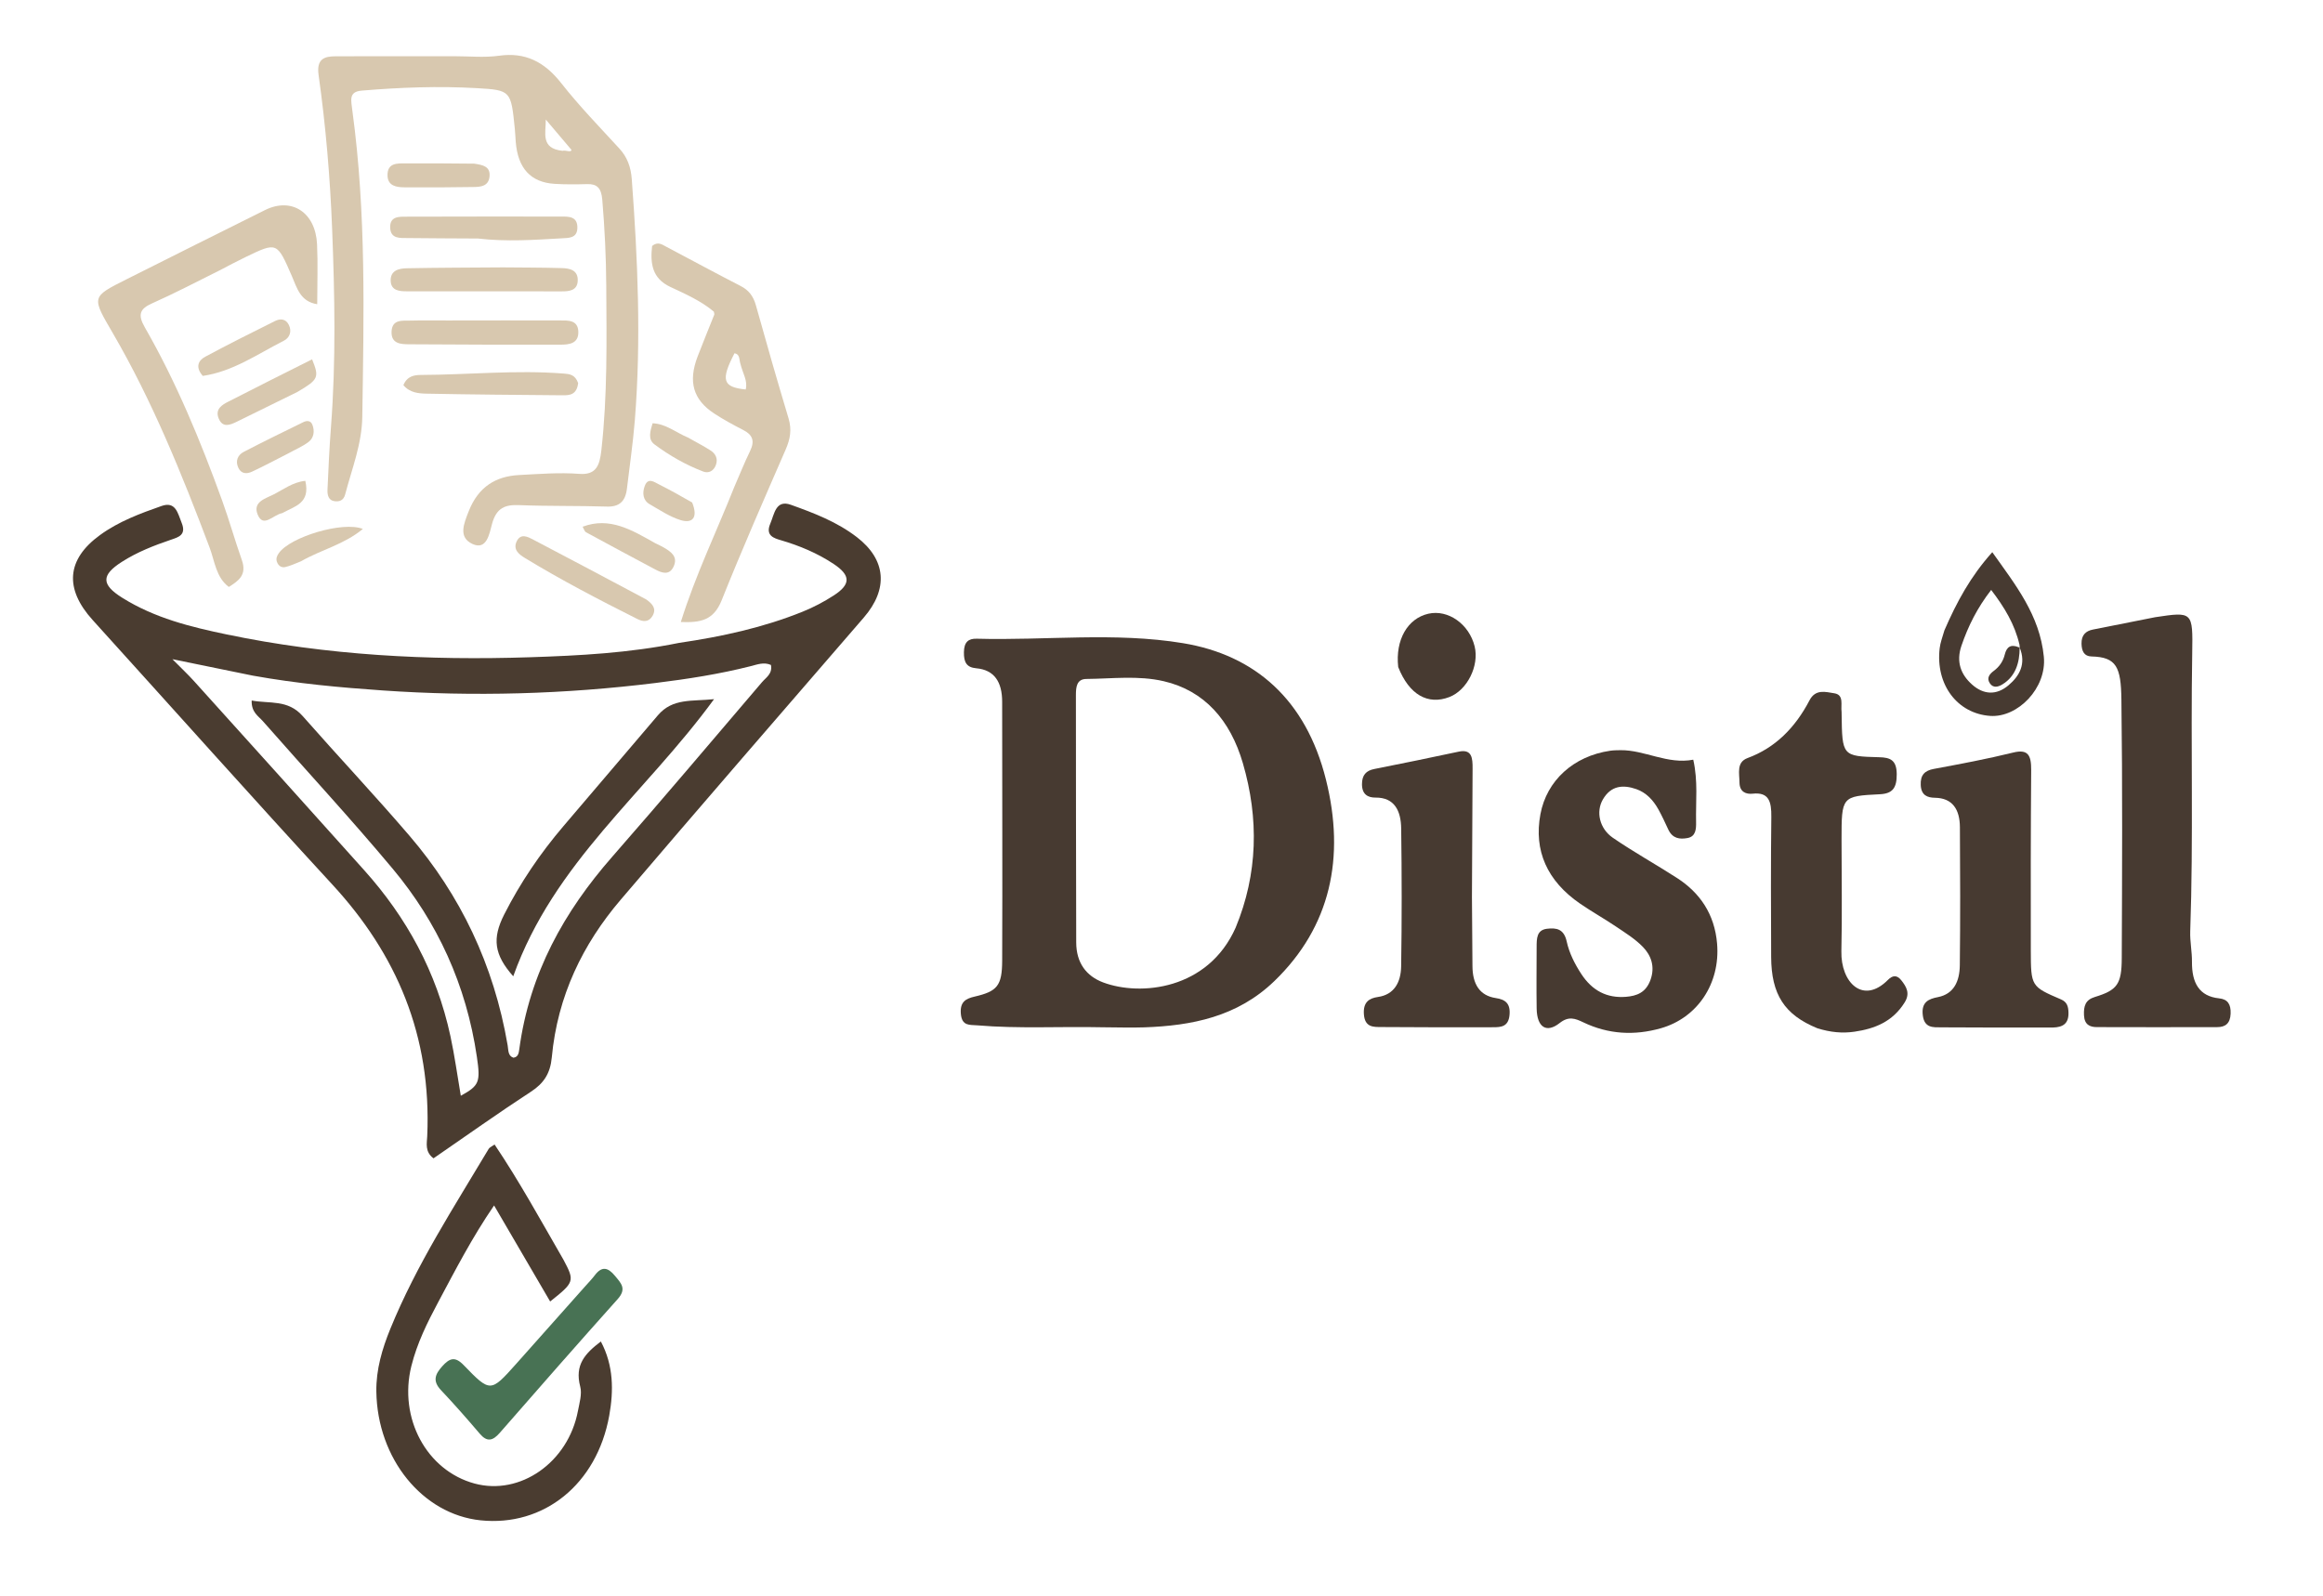
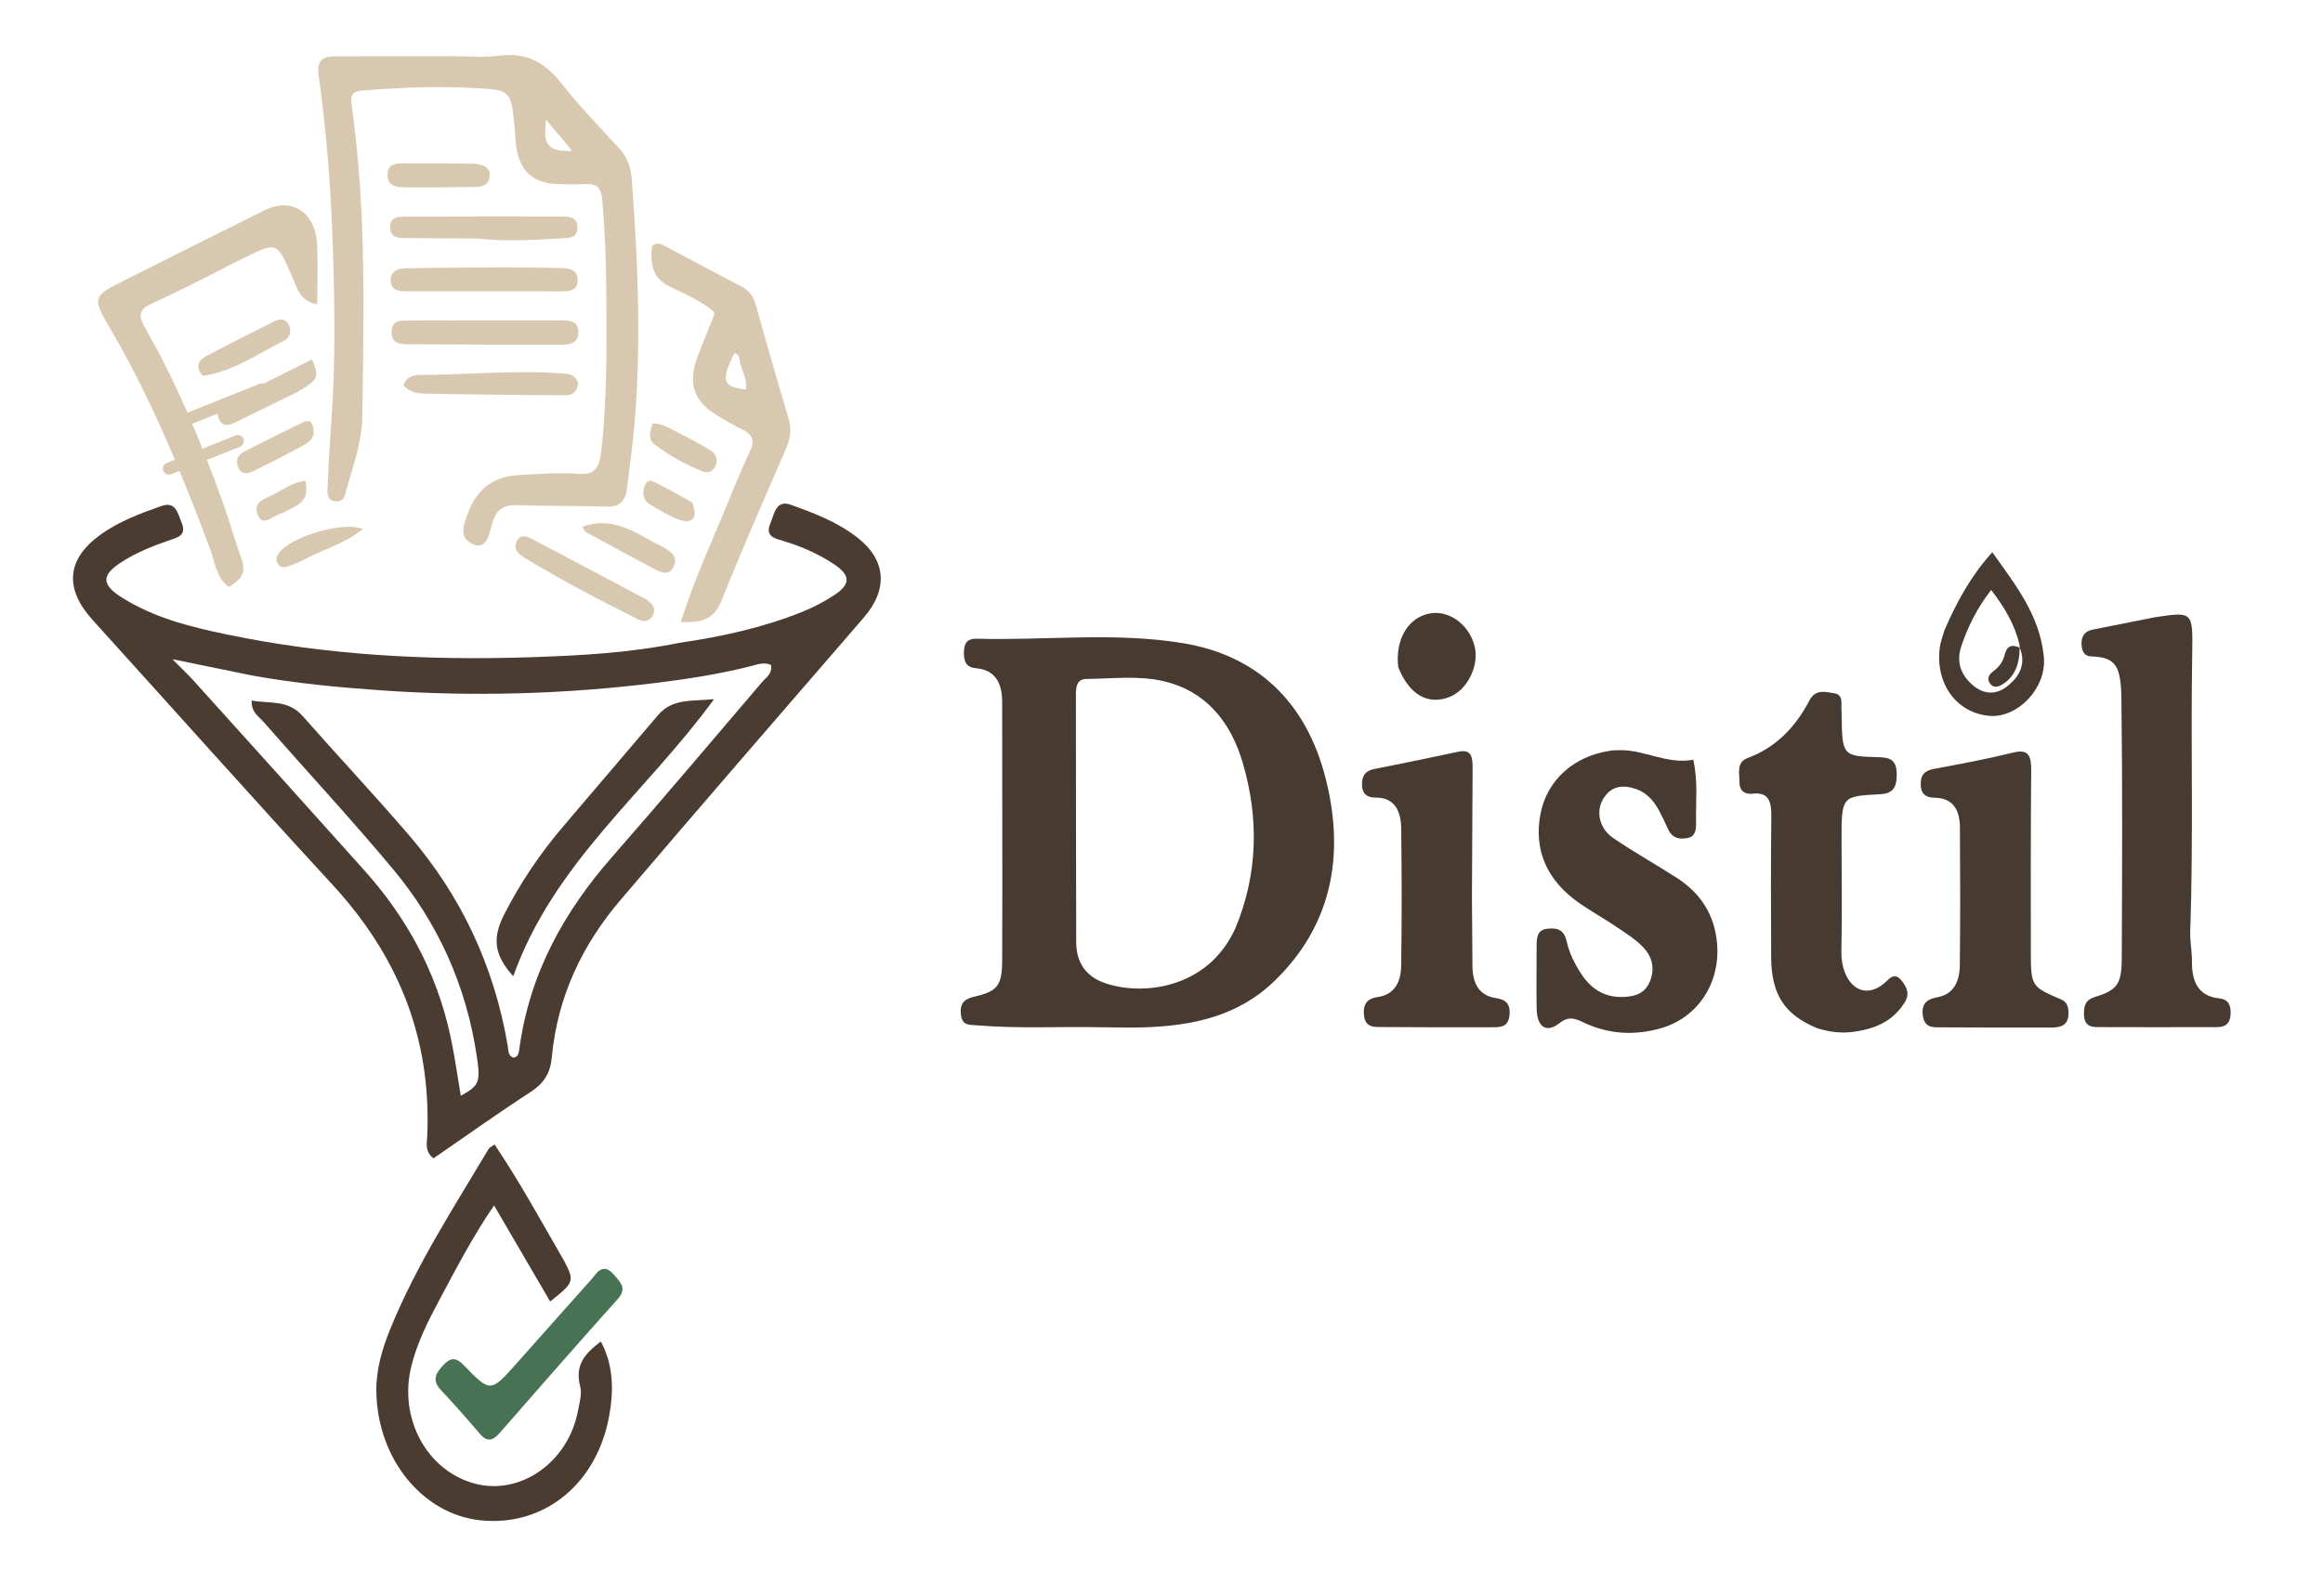
<svg xmlns="http://www.w3.org/2000/svg" viewBox="181 85 674 463" fill="none">
  <rect x="181" y="85" width="674" height="463" rx="24" fill="transparent" />
  <path d="M378.01 271.574C390.516 269.733 402.427 267.142 413.899 262.506C417.013 261.247 420.064 259.651 422.926 257.793C427.898 254.566 427.85 251.96 422.852 248.648C418.102 245.5 412.965 243.37 407.615 241.79C405.612 241.199 402.995 240.483 404.492 236.97C405.695 234.147 406.067 229.909 410.493 231.502C417.156 233.899 423.792 236.403 429.625 240.893C438.125 247.437 438.79 255.926 431.63 264.213C408.063 291.488 384.436 318.7 361.043 346.16C350.134 358.965 342.762 373.975 341.099 391.859C340.659 396.588 338.711 399.429 335.081 401.798C325.483 408.063 316.103 414.742 306.781 421.156C304.217 419.236 304.865 416.792 304.956 414.74C306.253 385.507 295.995 361.859 277.479 341.758C254.092 316.369 231.086 290.547 207.889 264.942C199.661 255.86 200.285 247.362 209.998 240.29C215.477 236.301 221.673 234.019 227.882 231.838C231.981 230.397 232.585 233.962 233.717 236.768C235.125 240.256 232.747 240.904 230.651 241.617C225.702 243.3 220.824 245.19 216.326 248.074C210.359 251.899 210.352 254.643 216.461 258.472C225.891 264.381 236.344 266.943 246.817 269.127C275.911 275.195 305.34 276.705 334.839 275.735C349.113 275.266 363.447 274.522 378.01 271.574ZM254.379 281.079C247.036 279.576 239.693 278.074 231.025 276.3C233.646 278.951 235.521 280.703 237.249 282.619C253.777 300.947 270.315 319.265 286.779 337.664C298.896 351.204 307.654 366.98 311.694 385.713C312.915 391.378 313.696 397.162 314.697 402.996C320.075 400.051 320.437 399.018 319.365 391.72C316.285 370.752 307.867 352.604 295.015 337.211C282.769 322.543 269.823 308.602 257.249 294.27C255.947 292.786 253.897 291.697 254.023 288.294C259.203 289.278 264.527 287.928 268.823 292.812C279.082 304.476 289.702 315.751 299.821 327.561C314.529 344.726 324.283 364.913 328.291 388.364C328.532 389.774 328.344 391.405 329.954 391.955C331.316 391.783 331.509 390.675 331.66 389.55C334.637 367.334 344.773 349.474 358.596 333.681C373.246 316.942 387.634 299.917 402.092 282.969C403.258 281.602 405.175 280.555 404.684 277.976C402.642 277.068 400.73 277.838 398.807 278.326C389.713 280.633 380.481 282.059 371.233 283.203C344.876 286.464 318.434 287.211 291.968 285.369C279.693 284.514 267.417 283.417 254.379 281.079Z" fill="#4A3C30" />
  <path d="M500.998 383.125C488.51 382.852 476.509 383.584 464.53 382.559C462.401 382.377 460.096 382.849 459.783 379.226C459.481 375.73 461.212 374.814 463.805 374.213C470.311 372.704 471.741 371.096 471.773 363.824C471.88 338.77 471.761 313.715 471.768 288.661C471.77 282.939 469.514 279.406 464.254 278.94C461.423 278.689 460.622 277.166 460.675 274.241C460.729 271.319 461.969 270.291 464.394 270.358C484.357 270.913 504.449 268.376 524.267 271.657C545.108 275.108 559.901 288.024 565.705 311.214C571.364 333.825 567.078 353.93 550.755 369.709C539.986 380.119 526.719 382.666 512.993 383.146C509.165 383.28 505.329 383.141 500.998 383.125ZM539.523 354.185C545.957 338.601 546.299 322.586 541.612 306.497C537.969 293.988 530.426 285.413 518.618 282.685C511.26 280.984 503.681 281.971 496.198 282.04C493.403 282.065 493.163 284.347 493.165 286.721C493.187 310.652 493.183 334.583 493.256 358.513C493.274 364.446 496.197 368.28 501.082 370.112C511.86 374.152 531.502 372.287 539.523 354.185Z" fill="#473A31" />
  <path d="M283.244 117.192C287.283 146.959 286.557 176.454 286.116 205.941C285.998 213.895 283.097 221.043 281.151 228.473C280.677 230.286 279.438 230.639 278.023 230.442C276.305 230.204 275.951 228.648 276.018 227.129C276.291 221.027 276.568 214.92 277.034 208.834C278.495 189.749 278.117 170.64 277.37 151.557C276.784 136.563 275.524 121.596 273.435 106.752C272.766 102 275.228 101.348 278.369 101.336C289.863 101.295 301.357 101.323 312.852 101.316C317.183 101.314 321.568 101.77 325.833 101.17C333.303 100.12 338.906 102.843 343.843 109.133C349.095 115.824 355.003 121.883 360.713 128.116C362.989 130.601 364.041 133.456 364.303 136.976C366.04 160.293 367.06 183.622 365.19 206.983C364.659 213.62 363.677 220.212 362.898 226.824C362.451 230.613 360.577 232.122 357.099 232.013C348.609 231.746 340.106 231.928 331.619 231.591C327.651 231.433 325.025 232.287 323.746 237.096C323.009 239.866 322.227 244.765 318.109 242.873C313.891 240.935 315.563 237.015 316.984 233.393C319.809 226.192 324.948 223.205 331.591 222.86C337.413 222.558 343.275 222.073 349.066 222.519C353.99 222.899 354.984 220.062 355.474 215.725C357.27 199.84 356.997 183.887 356.901 167.936C356.851 159.588 356.452 151.267 355.746 142.948C355.463 139.603 354.251 138.35 351.382 138.429C348.219 138.516 345.045 138.554 341.889 138.352C334.951 137.91 331.255 133.829 330.636 126.163C330.531 124.87 330.493 123.569 330.362 122.28C329.248 111.353 329.253 111.148 319.371 110.582C308.223 109.943 297.074 110.361 285.931 111.299C282.025 111.628 282.911 114.185 283.244 117.192ZM344.22 128.767C345.214 128.498 346.641 129.356 346.816 128.501C344.131 125.33 341.823 122.605 339.356 119.691C339.392 123.561 337.766 128.099 344.22 128.767Z" fill="#D8C8AF" />
  <path d="M806.3 264.12C817.207 262.482 817.258 262.483 817.053 274.591C816.597 301.479 817.423 328.378 816.478 355.264C816.375 358.208 817.009 361.178 816.982 364.132C816.928 370.235 819.078 374.131 824.866 374.73C827.333 374.985 828.3 376.426 828.197 379.165C828.087 382.065 826.625 383.076 824.328 383.08C812.672 383.104 801.017 383.118 789.362 383.074C787.39 383.067 785.784 382.401 785.656 379.643C785.53 376.927 786.083 375.16 788.802 374.333C795.275 372.363 796.581 370.639 796.612 363.116C796.713 338.075 796.839 313.03 796.508 287.994C796.384 278.611 795.107 275.68 787.815 275.509C785.712 275.459 784.988 273.98 784.937 271.826C784.875 269.28 786.191 268.118 788.202 267.712C794.09 266.524 799.987 265.389 806.3 264.12Z" fill="#473A31" />
  <path d="M672.285 305.469C673.7 311.67 672.981 317.61 673.105 323.515C673.148 325.591 673.04 327.765 670.597 328.209C668.335 328.621 666.27 328.353 665.045 325.74C664.122 323.771 663.223 321.778 662.172 319.894C660.64 317.149 658.585 314.987 655.753 314.006C651.957 312.69 648.418 312.908 646.042 317.04C644.012 320.571 645.054 325.441 648.941 328.117C655.02 332.3 661.451 335.841 667.635 339.841C674.19 344.082 678.486 350.263 679.201 358.863C680.164 370.446 673.474 380.414 662.852 383.417C655.216 385.576 647.659 385.189 640.367 381.682C637.986 380.537 636.105 379.852 633.515 381.897C629.639 384.958 626.935 383.058 626.849 377.685C626.755 371.754 626.831 365.819 626.84 359.886C626.843 357.401 626.834 354.883 629.866 354.532C632.552 354.221 634.757 354.546 635.563 358.217C636.317 361.646 637.907 364.741 639.776 367.62C642.973 372.541 647.272 374.712 652.719 374.288C655.924 374.038 658.547 373.045 659.87 369.385C661.259 365.539 660.064 362.265 657.674 359.805C655.387 357.451 652.558 355.712 649.864 353.893C646.451 351.589 642.869 349.594 639.474 347.26C629.847 340.643 625.981 331.834 627.938 321.302C629.756 311.524 637.536 304.426 648.177 302.873C649.163 302.729 650.168 302.721 651.166 302.709C658.194 302.624 664.813 306.912 672.285 305.469Z" fill="#473A31" />
  <path d="M708.266 383.4C698.731 379.496 694.936 373.58 694.888 362.719C694.828 349.169 694.772 335.617 694.935 322.07C694.989 317.638 694.247 314.826 689.518 315.335C687.613 315.54 685.722 314.849 685.701 312.088C685.681 309.431 684.753 306.208 688.049 304.991C696.042 302.039 701.838 296.239 706.018 288.238C707.766 284.891 710.676 285.804 713.2 286.194C716.117 286.646 715.027 289.575 715.324 291.595C715.351 291.776 715.328 291.966 715.331 292.152C715.491 304.381 715.489 304.475 726.281 304.756C729.434 304.838 731.297 305.563 731.322 309.664C731.346 313.611 730.159 315.312 726.454 315.494C715.312 316.042 715.314 316.171 715.311 328.73C715.309 339.496 715.511 350.268 715.262 361.026C715.05 370.181 721.576 376.618 728.766 369.376C730.074 368.059 731.344 367.846 732.643 369.482C734.179 371.416 735.243 373.301 733.631 375.895C730.095 381.587 724.821 383.563 719.065 384.406C715.573 384.917 712.077 384.599 708.266 383.4Z" fill="#473A31" />
  <path d="M344.512 450.632C347.78 456.789 347.689 457.09 340.621 462.703C335.33 453.639 330.045 444.584 324.354 434.834C317.99 444.106 313.136 453.544 308.156 462.865C305.009 468.753 302.009 474.786 300.349 481.464C296.593 496.577 304.798 511.774 318.692 515.534C331.929 519.116 345.836 509.399 348.674 494.512C349.119 492.177 349.909 489.536 349.352 487.426C347.671 481.048 350.784 477.77 355.333 474.31C359.062 481.305 359.055 488.644 357.768 495.813C354.185 515.758 338.76 528.111 320.429 526.211C303.621 524.469 290.471 508.351 290.192 488.823C290.101 482.439 291.903 476.385 294.261 470.608C301.888 451.931 312.679 435.39 322.796 418.397C323.04 417.988 323.583 417.8 324.495 417.144C331.686 427.812 337.879 439.148 344.512 450.632Z" fill="#4A3C30" />
  <path d="M608.073 345.331C608.123 352.376 608.194 358.864 608.222 365.353C608.244 370.507 610.238 373.938 615.011 374.649C617.774 375.06 619.308 376.231 618.97 379.62C618.633 383.008 616.454 383.112 614.224 383.114C603.405 383.127 592.586 383.152 581.769 383.055C579.508 383.035 576.985 383.198 576.721 379.314C576.484 375.821 578.248 374.694 580.804 374.329C585.516 373.657 587.458 370.06 587.531 365.462C587.745 352.118 587.726 338.765 587.543 325.42C587.473 320.292 585.591 316.41 580.098 316.467C577.88 316.49 576.18 315.543 576.168 312.604C576.158 309.922 577.382 308.637 579.727 308.175C587.906 306.565 596.073 304.87 604.232 303.136C608.096 302.315 608.279 304.997 608.259 308.064C608.182 320.301 608.134 332.537 608.073 345.331Z" fill="#473A31" />
  <path d="M776.617 383.2C765.495 383.201 754.835 383.222 744.176 383.143C741.898 383.126 739.345 383.392 738.884 379.646C738.409 375.795 740.593 374.89 743.264 374.373C747.93 373.471 749.574 369.721 749.625 365.121C749.775 351.765 749.746 338.406 749.652 325.049C749.616 319.888 747.492 316.591 742.412 316.52C740.244 316.49 738.43 315.829 738.288 312.853C738.144 309.85 739.49 308.63 742.072 308.148C749.779 306.713 757.497 305.274 765.123 303.396C769.446 302.332 770.364 304.199 770.331 308.489C770.196 325.928 770.187 343.369 770.225 360.809C770.247 371.251 770.303 371.312 778.978 375.032C780.767 375.799 781.107 377.099 781.153 378.871C781.236 382.015 779.612 383.122 776.617 383.2Z" fill="#473A31" />
  <path d="M244.662 163.491C237.926 166.832 231.594 170.168 225.1 173.051C221.555 174.625 220.905 176.32 223.017 179.999C232.117 195.847 239.159 212.866 245.459 230.272C247.511 235.943 249.145 241.801 251.157 247.491C252.696 251.844 250.264 253.528 247.391 255.336C243.672 252.568 243.295 247.834 241.8 243.863C233.735 222.455 225.15 201.326 213.793 181.787C207.587 171.112 207.363 171.246 217.769 166.022C231.134 159.312 244.504 152.613 257.893 145.963C265.61 142.131 272.554 146.619 272.99 155.877C273.257 161.533 273.039 167.216 273.039 173.283C268.106 172.539 267.138 168.47 265.7 165.168C261.369 155.226 261.435 155.174 252.27 159.592C249.824 160.771 247.421 162.058 244.662 163.491Z" fill="#D8C8AF" />
+   <path d="M 232 208 L 257 198" stroke="#D8C8AF" stroke-width="3.5" stroke-linecap="round" />
+   <path d="M 230 221 L 250 213" stroke="#D8C8AF" stroke-width="3.5" stroke-linecap="round" />
  <path d="M394.06 226.292C395.686 222.585 397.02 219.176 398.617 215.926C400.105 212.899 399.287 211.152 396.658 209.8C393.787 208.324 390.925 206.783 388.204 204.996C382.097 200.987 380.617 195.754 383.406 188.463C384.967 184.382 386.64 180.354 388.248 176.295C388.304 176.156 388.201 175.939 388.123 175.451C384.397 172.303 379.871 170.323 375.473 168.258C370.203 165.785 369.626 161.465 370.207 156.378C371.866 155.021 373.048 155.935 374.223 156.556C381.448 160.372 388.637 164.271 395.896 168.004C398.186 169.182 399.555 170.865 400.312 173.583C403.373 184.563 406.518 195.517 409.793 206.421C410.778 209.702 410.269 212.438 408.958 215.453C402.641 229.974 396.273 244.477 390.382 259.214C388.05 265.046 384.274 265.727 378.532 265.52C382.862 251.718 388.846 239.407 394.06 226.292ZM395.792 190.455C395.444 189.329 395.698 187.765 394.109 187.521C390.058 195.316 390.681 197.353 397.358 198.031C398.009 195.472 396.514 193.452 395.792 190.455Z" fill="#D8C8AF" />
  <path d="M350.587 458.522C351.763 457.187 352.753 456.185 353.607 455.056C355.618 452.397 357.395 452.809 359.375 455.201C361.144 457.339 362.941 458.965 360.216 462.009C348.72 474.852 337.345 487.83 325.996 500.834C323.981 503.142 322.334 503.582 320.195 501.068C316.54 496.769 312.816 492.534 308.965 488.453C306.479 485.818 307.185 483.877 309.3 481.521C311.414 479.166 312.997 478.545 315.514 481.152C323.262 489.177 323.365 489.082 330.693 480.883C337.257 473.539 343.791 466.161 350.587 458.522Z" fill="#487254" />
  <path d="M745.154 267.939C748.738 259.684 752.73 252.282 759.048 245.251C765.76 254.722 772.822 263.491 774.003 275.59C774.888 284.667 766.447 293.324 758.435 292.76C748.876 292.088 742.543 283.657 743.779 273.133C743.97 271.505 744.57 269.937 745.154 267.939ZM767.004 272.933C767.004 272.933 767.024 272.962 766.945 272.13C765.553 266.141 762.576 261.247 758.721 256.203C754.667 261.435 752.065 266.664 750.103 272.383C748.481 277.111 749.961 280.784 753.162 283.647C756.484 286.618 760.23 286.843 763.715 283.906C766.986 281.15 768.901 277.679 767.004 272.933Z" fill="#473A31" />
  <path d="M586.68 278.581C585.802 270.649 589.424 264.476 595.424 263.109C601.16 261.802 607.274 266.12 608.857 272.594C610.234 278.231 606.694 285.308 601.502 287.295C595.284 289.675 589.858 286.622 586.68 278.581Z" fill="#473A31" />
  <path d="M311.005 178.005C322.15 177.995 332.797 177.965 343.444 177.997C345.755 178.003 348.717 177.774 348.799 181.319C348.88 184.783 345.993 185.02 343.64 185.024C329.001 185.047 314.362 185.021 299.724 184.914C297.428 184.898 294.46 184.848 294.608 181.235C294.756 177.613 297.758 178.093 300.026 178.038C303.518 177.953 307.013 178.01 311.005 178.005Z" fill="#D8C8AF" />
  <path d="M326.999 162.594C332.997 162.652 338.496 162.643 343.992 162.804C346.204 162.868 348.773 163.298 348.621 166.522C348.487 169.369 346.074 169.556 344.016 169.558C329.022 169.571 314.027 169.564 299.032 169.541C296.982 169.538 294.505 169.39 294.356 166.593C294.187 163.418 296.835 162.897 299.012 162.854C308.173 162.673 317.337 162.666 326.999 162.594Z" fill="#D8C8AF" />
  <path d="M319.646 154.22C312.534 154.172 305.894 154.17 299.255 154.085C297.136 154.057 294.347 154.38 294.209 151.105C294.066 147.703 296.854 147.886 298.984 147.88C313.923 147.834 328.863 147.833 343.802 147.847C345.977 147.849 348.599 147.739 348.518 151.163C348.446 154.171 345.99 154.047 343.985 154.161C336.03 154.613 328.075 155.193 319.646 154.22Z" fill="#D8C8AF" />
  <path d="M348.745 196.176C348.339 199.584 346.283 199.733 344.241 199.715C331.118 199.601 317.993 199.507 304.872 199.245C302.489 199.198 299.918 199.013 298.041 196.771C299.147 194.102 301.259 193.82 303.177 193.813C316.951 193.757 330.716 192.322 344.499 193.407C346.203 193.541 347.855 193.657 348.745 196.176Z" fill="#D8C8AF" />
  <path d="M368.498 258.96C370.326 260.273 371.533 261.607 370.341 263.708C369.241 265.648 367.544 265.457 365.91 264.636C354.855 259.08 343.863 253.375 333.22 246.884C331.686 245.949 329.739 244.528 330.917 242.1C332.096 239.669 334.129 240.775 335.762 241.631C346.583 247.299 357.376 253.034 368.498 258.96Z" fill="#D8C8AF" />
  <path d="M267.302 198.739C261.189 201.743 255.433 204.597 249.66 207.409C247.778 208.326 245.624 209.224 244.474 206.507C243.293 203.715 245.458 202.479 247.237 201.562C255.316 197.4 263.447 193.361 271.551 189.282C273.693 194.54 273.404 195.142 267.302 198.739Z" fill="#D8C8AF" />
  <path d="M318.572 132.494C321.074 132.861 323.361 133.276 323.027 136.292C322.709 139.158 320.292 139.24 318.314 139.274C311.65 139.39 304.983 139.409 298.318 139.361C296.103 139.345 293.479 139.002 293.433 135.899C293.378 132.199 296.329 132.43 298.621 132.412C305.12 132.36 311.62 132.438 318.572 132.494Z" fill="#D8C8AF" />
  <path d="M239.835 194.091C237.659 191.607 238.461 189.643 240.527 188.535C247.229 184.938 254.014 181.532 260.808 178.154C262.226 177.45 263.848 177.439 264.764 179.209C265.802 181.216 264.982 183.052 263.378 183.865C255.775 187.721 248.606 192.818 239.835 194.091Z" fill="#D8C8AF" />
  <path d="M371.113 242.639C372.211 243.192 372.995 243.517 373.719 243.962C375.669 245.157 377.809 246.522 376.417 249.469C375.203 252.039 373.061 251.295 371.169 250.289C364.429 246.705 357.7 243.095 350.989 239.446C350.632 239.252 350.474 238.603 350.044 237.855C357.938 234.903 364.33 238.83 371.113 242.639Z" fill="#D8C8AF" />
  <path d="M264.462 216.675C260.791 218.549 257.488 220.312 254.114 221.884C252.675 222.554 251.04 222.611 250.161 220.776C249.182 218.732 250.041 217.013 251.696 216.15C257.422 213.166 263.217 210.345 269.005 207.511C269.962 207.042 271.115 206.977 271.618 208.222C272.379 210.102 272.044 212.093 270.561 213.227C268.801 214.573 266.734 215.422 264.462 216.675Z" fill="#D8C8AF" />
  <path d="M380.63 211.988C383.033 213.349 385.143 214.436 387.153 215.718C388.555 216.612 389.388 218.071 388.722 219.911C388.075 221.697 386.596 222.443 385.039 221.848C380.007 219.926 375.263 217.233 370.862 213.946C368.918 212.493 369.661 210.076 370.342 207.837C374.245 207.994 377.075 210.518 380.63 211.988Z" fill="#D8C8AF" />
  <path d="M268.347 247.881C266.587 248.598 265.196 249.236 263.748 249.568C262.714 249.806 261.783 249.255 261.352 248.063C261.001 247.096 261.361 246.292 261.899 245.525C265.192 240.829 280.439 236.176 286.28 238.504C280.769 243.062 274.328 244.465 268.347 247.881Z" fill="#D8C8AF" />
  <path d="M381.821 230.83C383.639 235.33 381.828 236.975 378.452 235.935C375.325 234.973 372.432 233.004 369.502 231.334C367.517 230.202 367.328 228.05 368.049 226.082C369.006 223.467 370.784 224.866 372.205 225.581C375.351 227.163 378.445 228.874 381.821 230.83Z" fill="#D8C8AF" />
  <path d="M262.886 233.914C260.213 234.401 257.37 238.361 255.74 234.279C254.286 230.639 258.045 229.68 260.306 228.533C263.227 227.053 265.97 224.914 269.587 224.542C271.098 231.133 266.516 231.878 262.886 233.914Z" fill="#D8C8AF" />
  <path d="M344.497 324.73C353.782 313.817 362.832 303.2 371.882 292.583C376.168 287.554 381.701 288.586 388.178 287.902C368.146 315.351 341.749 335.248 329.913 368.328C324.352 362.048 323.75 357.356 327.299 350.37C331.996 341.125 337.696 332.716 344.497 324.73Z" fill="#4A3C30" />
  <path d="M766.994 272.92C766.974 277.437 765.767 281.297 761.984 283.614C760.773 284.355 759.334 284.758 758.361 283.329C757.282 281.745 758.298 280.575 759.472 279.702C761.056 278.525 762.165 276.996 762.673 274.936C763.213 272.741 764.406 271.878 766.715 272.843C767.024 272.962 767.004 272.933 766.994 272.92Z" fill="#473A31" />
</svg>
